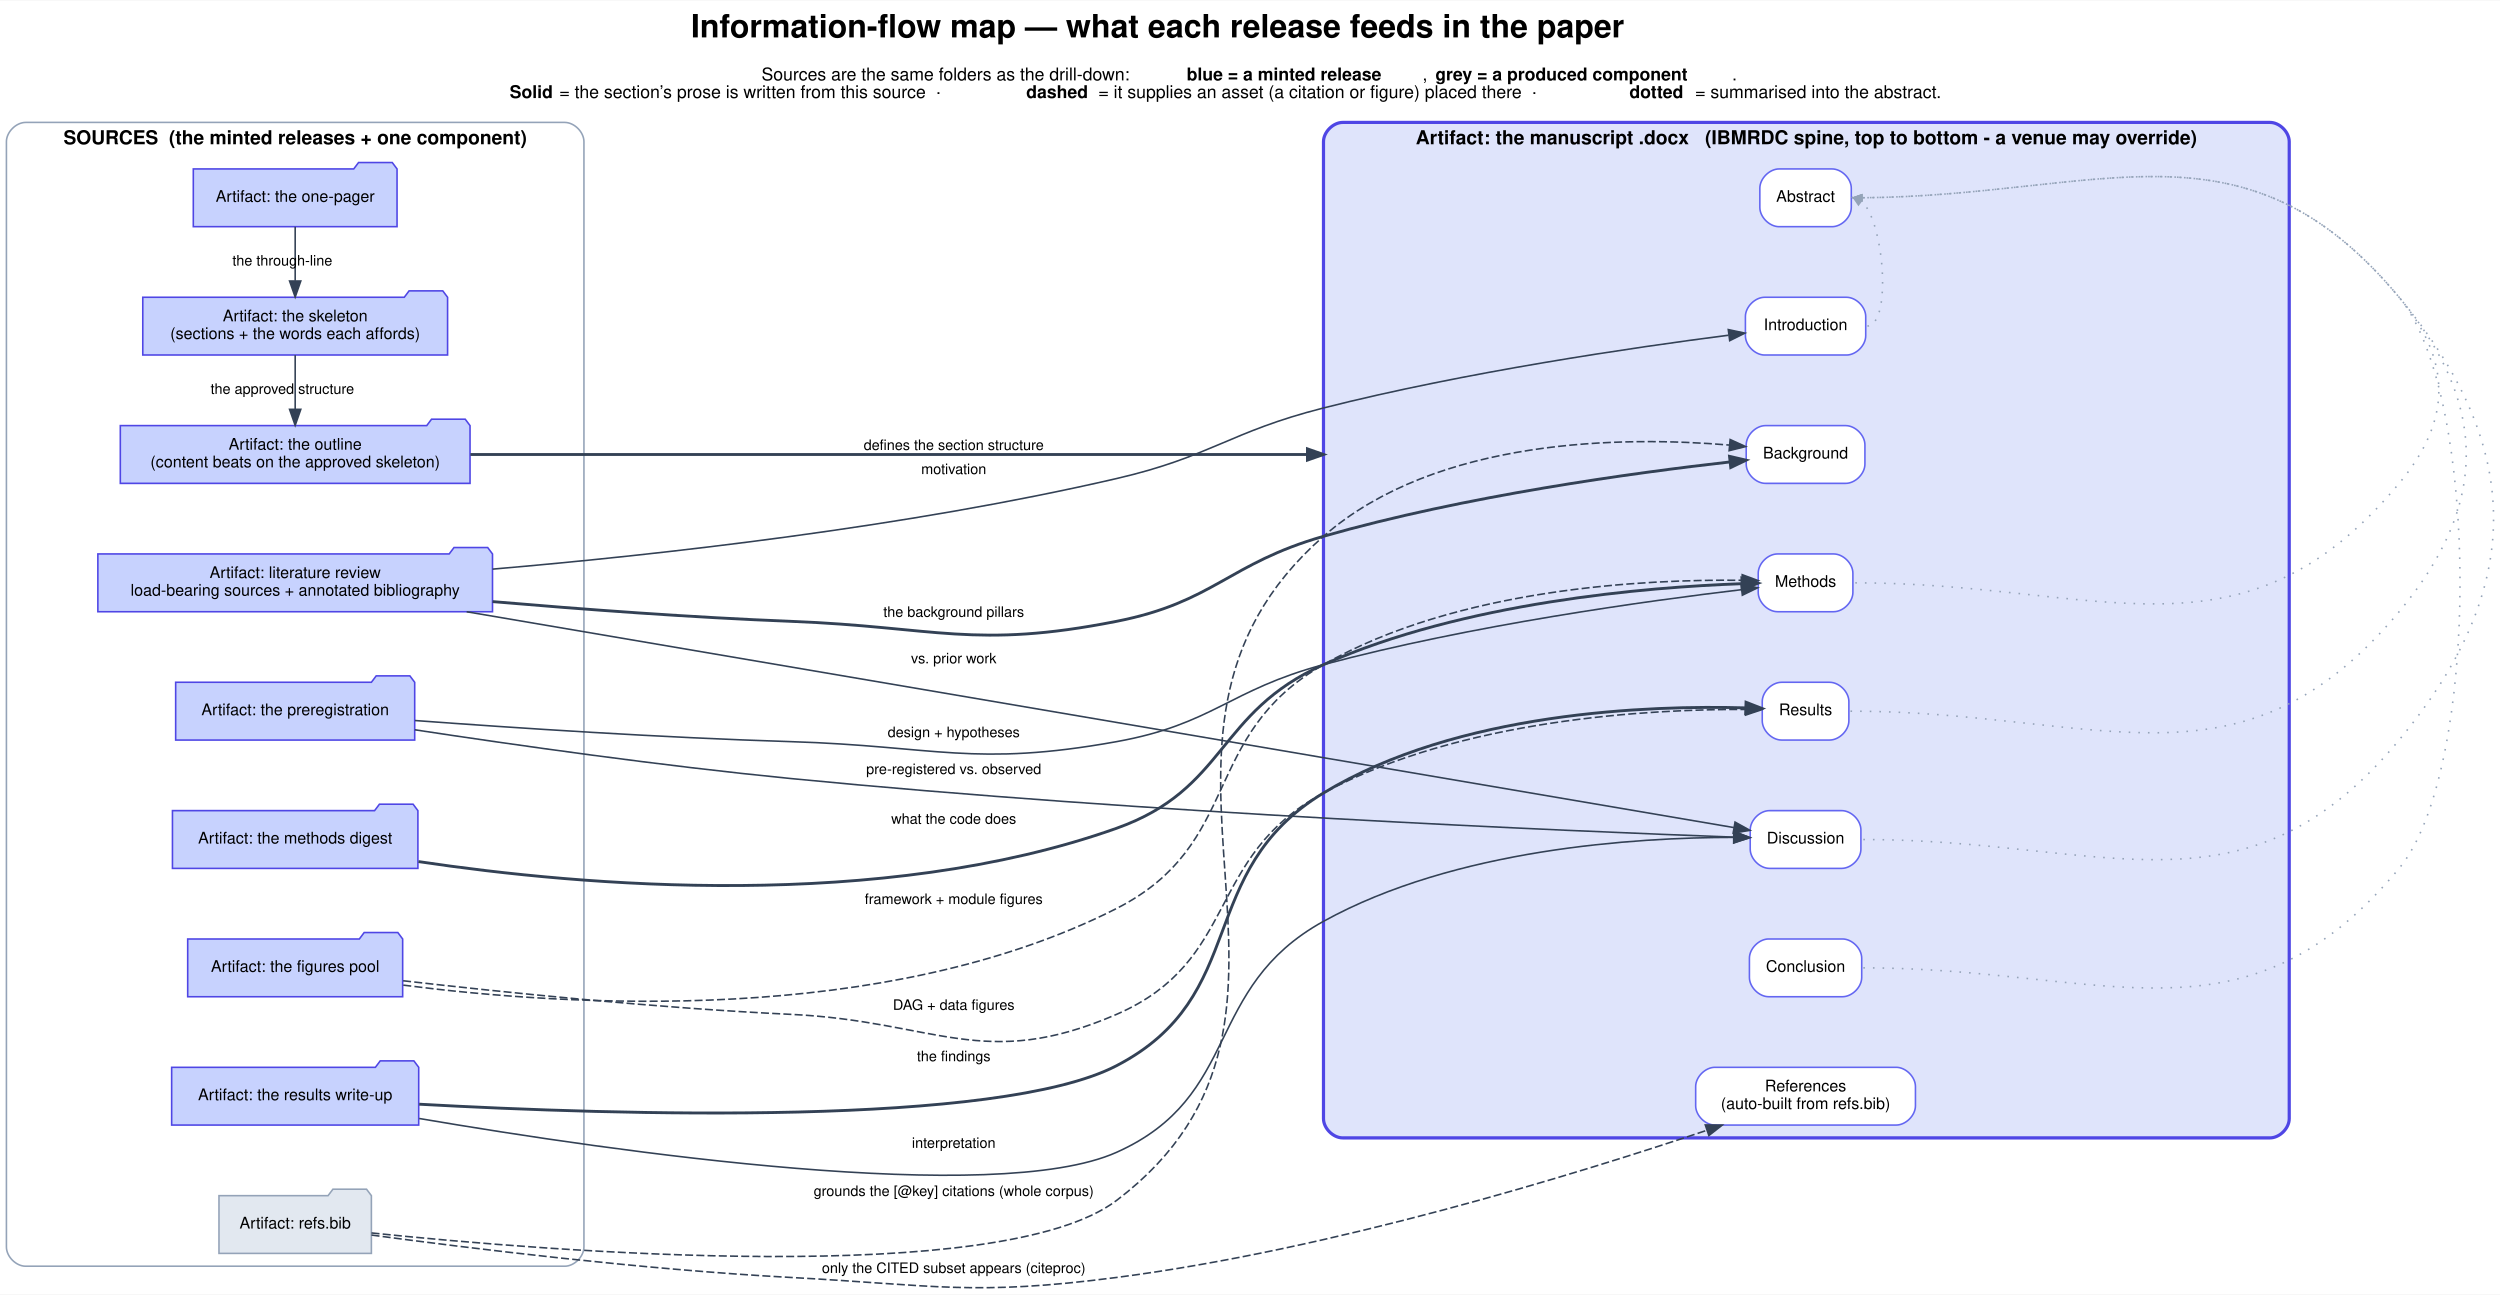
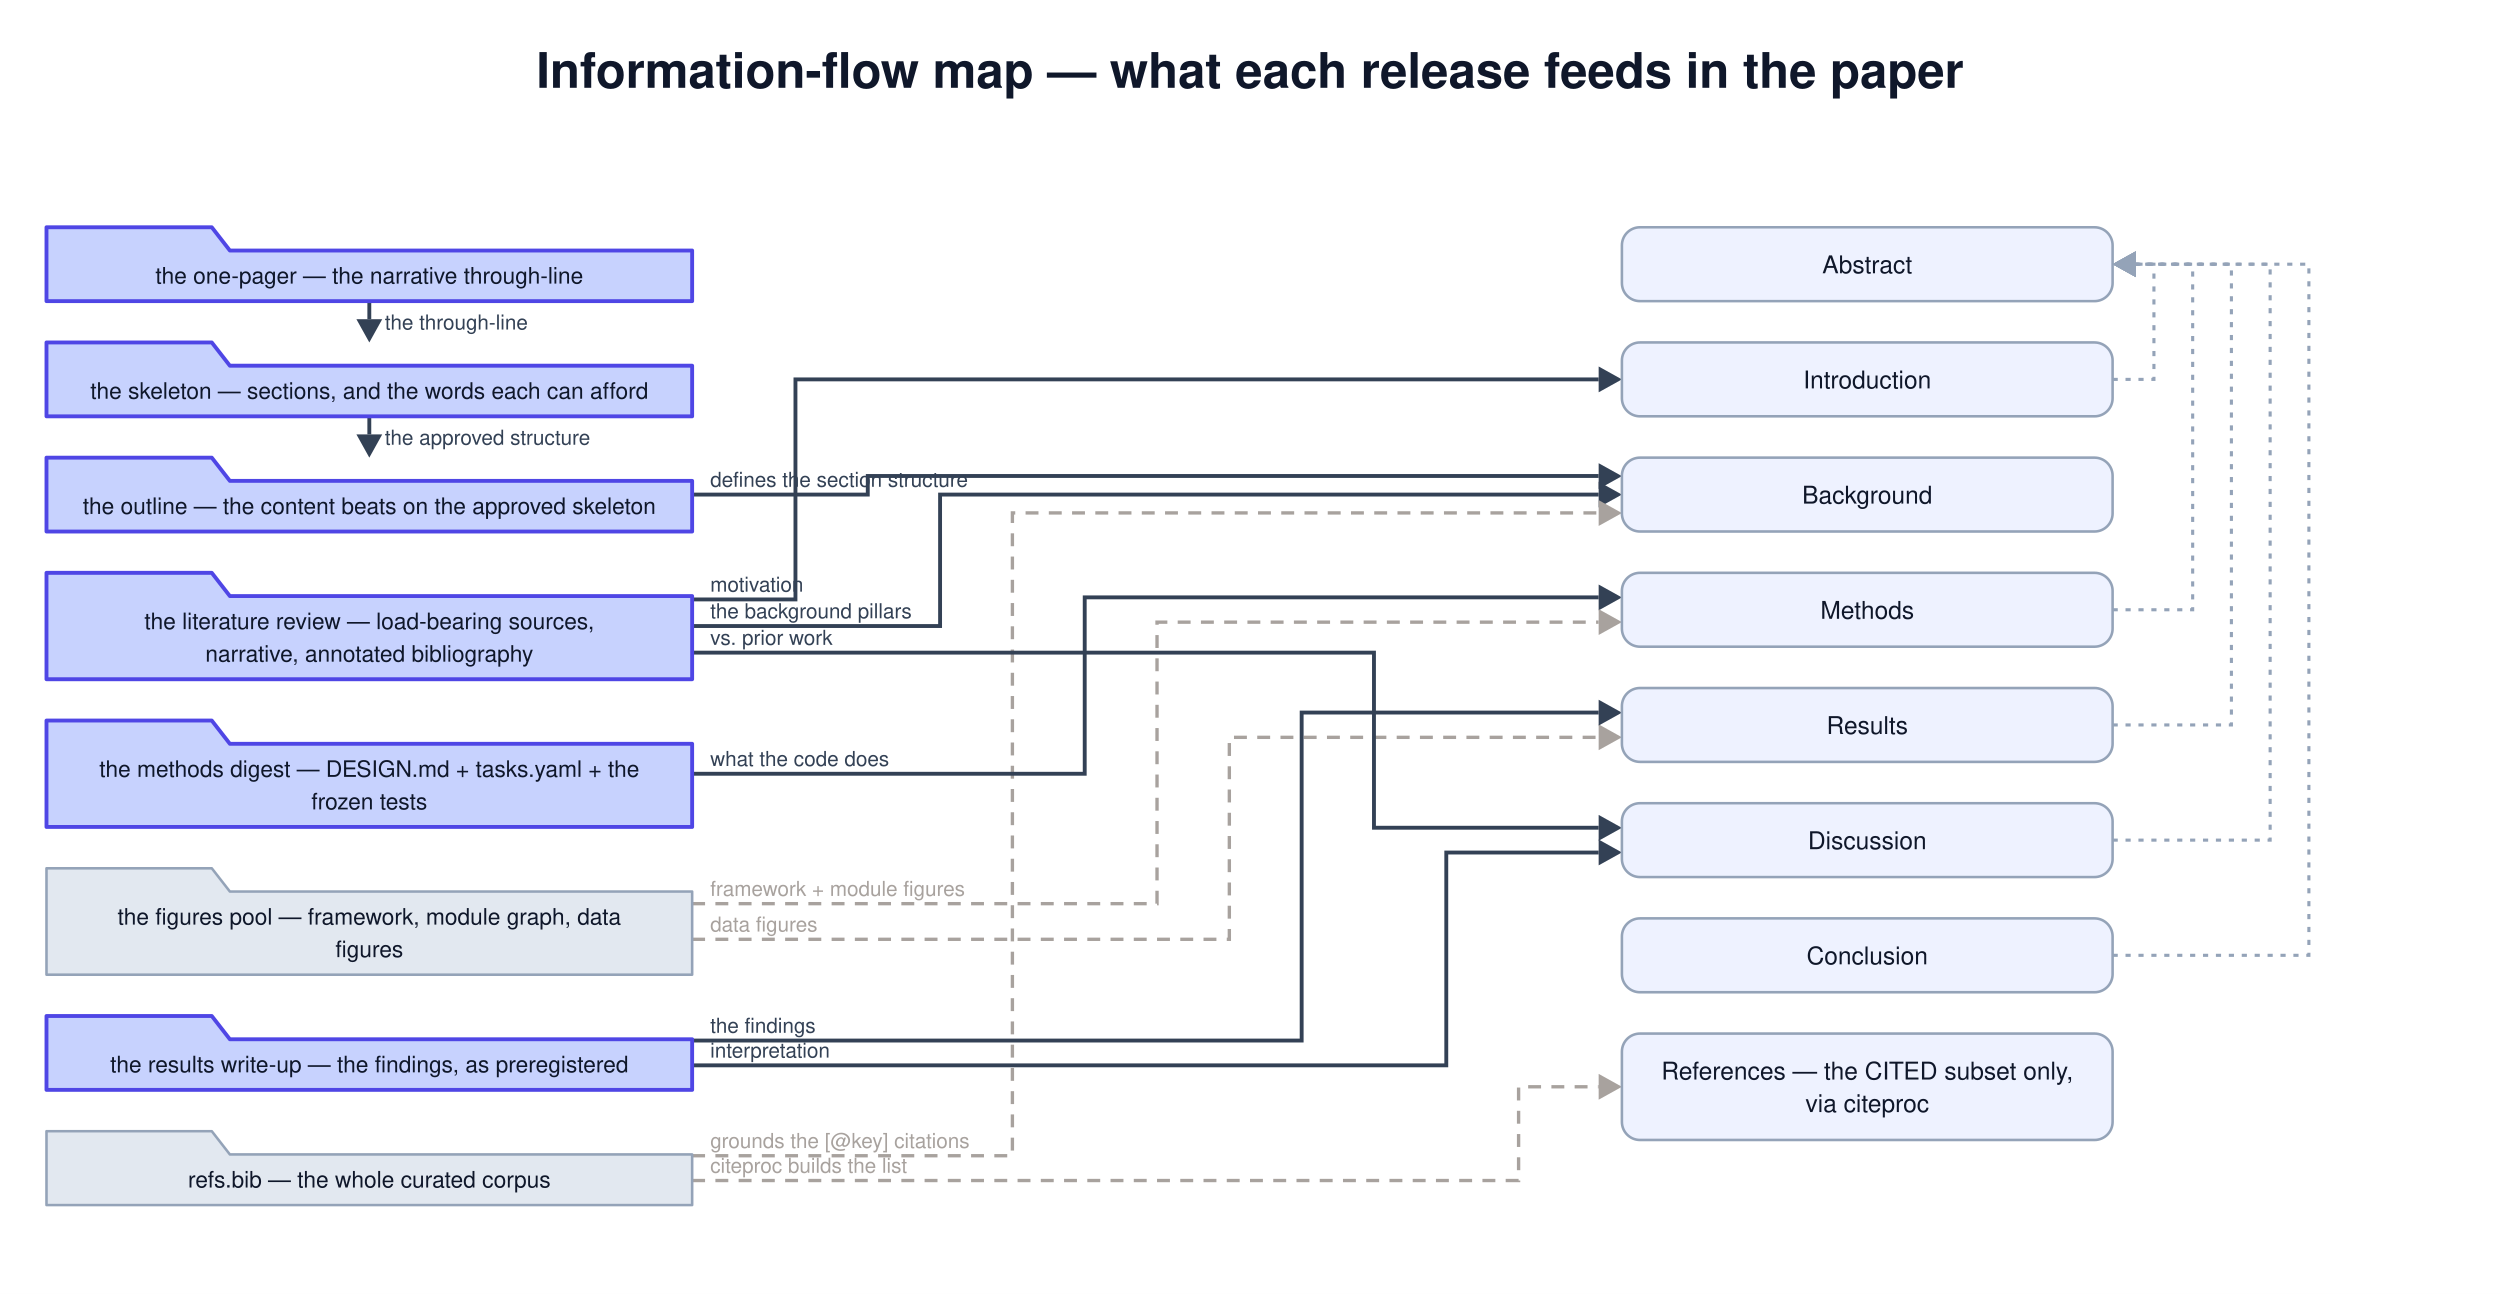
- <svg xmlns="http://www.w3.org/2000/svg" width="1558pt" height="807pt" viewBox="0.00 0.00 1558.38 806.58">
-   <g id="graph0" class="graph" transform="scale(1 1) rotate(0) translate(4 802.58)">
-     <polygon fill="#ffffff" stroke="transparent" points="-4,4 -4,-802.58 1554.38,-802.58 1554.38,4 -4,4" />
-     <text text-anchor="start" x="426.69" y="-779.58" font-family="Helvetica,sans-Serif" font-weight="bold" font-size="20.00">Information-flow map — what each release feeds in the paper</text>
-     <text text-anchor="start" x="470.69" y="-752.78" font-family="Helvetica,sans-Serif" font-size="11.00">Sources are the same folders as the drill-down: </text>
-     <text text-anchor="start" x="735.69" y="-752.78" font-family="Helvetica,sans-Serif" font-weight="bold" font-size="11.00">blue = a minted release</text>
-     <text text-anchor="start" x="882.69" y="-752.78" font-family="Helvetica,sans-Serif" font-size="11.00">, </text>
-     <text text-anchor="start" x="890.69" y="-752.78" font-family="Helvetica,sans-Serif" font-weight="bold" font-size="11.00">grey = a produced component</text>
-     <text text-anchor="start" x="1075.69" y="-752.78" font-family="Helvetica,sans-Serif" font-size="11.00">.</text>
-     <text text-anchor="start" x="313.69" y="-741.78" font-family="Helvetica,sans-Serif" font-weight="bold" font-size="11.00">Solid</text>
-     <text text-anchor="start" x="344.69" y="-741.78" font-family="Helvetica,sans-Serif" font-size="11.00"> = the section’s prose is written from this source  ·  </text>
-     <text text-anchor="start" x="635.69" y="-741.78" font-family="Helvetica,sans-Serif" font-weight="bold" font-size="11.00">dashed</text>
-     <text text-anchor="start" x="680.69" y="-741.78" font-family="Helvetica,sans-Serif" font-size="11.00"> = it supplies an asset (a citation or figure) placed there  ·  </text>
-     <text text-anchor="start" x="1011.69" y="-741.78" font-family="Helvetica,sans-Serif" font-weight="bold" font-size="11.00">dotted</text>
-     <text text-anchor="start" x="1052.69" y="-741.78" font-family="Helvetica,sans-Serif" font-size="11.00"> = summarised into the abstract.</text>
-     <g id="clust1" class="cluster">
-       <path fill="#ffffff" stroke="#94a3b8" d="M12,-13.58C12,-13.58 348,-13.58 348,-13.58 354,-13.58 360,-19.58 360,-25.58 360,-25.58 360,-714.58 360,-714.58 360,-720.58 354,-726.58 348,-726.58 348,-726.58 12,-726.58 12,-726.58 6,-726.58 0,-720.58 0,-714.58 0,-714.58 0,-25.58 0,-25.58 0,-19.58 6,-13.58 12,-13.58" />
-       <text text-anchor="middle" x="180" y="-712.98" font-family="Helvetica,sans-Serif" font-weight="bold" font-size="12.00">SOURCES  (the minted releases + one component)</text>
-     </g>
-     <g id="clust3" class="cluster">
-       <path fill="#dfe4fb" stroke="#4f46e5" stroke-width="2" d="M833,-93.58C833,-93.58 1411,-93.58 1411,-93.58 1417,-93.58 1423,-99.58 1423,-105.58 1423,-105.58 1423,-714.58 1423,-714.58 1423,-720.58 1417,-726.58 1411,-726.58 1411,-726.58 833,-726.58 833,-726.58 827,-726.58 821,-720.58 821,-714.58 821,-714.58 821,-105.58 821,-105.58 821,-99.58 827,-93.58 833,-93.58" />
-       <text text-anchor="middle" x="1122" y="-712.98" font-family="Helvetica,sans-Serif" font-weight="bold" font-size="12.00">Artifact: the manuscript .docx   (IBMRDC spine, top to bottom - a venue may override)</text>
-     </g>
-     <g id="node1" class="node">
-       <polygon fill="#c7d2fe" stroke="#4f46e5" points="243.5,-697.58 240.5,-701.58 219.5,-701.58 216.5,-697.58 116.5,-697.58 116.5,-661.58 243.5,-661.58 243.5,-697.58" />
-       <text text-anchor="middle" x="180" y="-677.08" font-family="Helvetica,sans-Serif" font-size="10.00">Artifact: the one-pager</text>
-     </g>
-     <g id="node2" class="node">
-       <polygon fill="#c7d2fe" stroke="#4f46e5" points="275,-617.58 272,-621.58 251,-621.58 248,-617.58 85,-617.58 85,-581.58 275,-581.58 275,-617.58" />
-       <text text-anchor="middle" x="180" y="-602.58" font-family="Helvetica,sans-Serif" font-size="10.00">Artifact: the skeleton</text>
-       <text text-anchor="middle" x="180" y="-591.58" font-family="Helvetica,sans-Serif" font-size="10.00">(sections + the words each affords)</text>
-     </g>
-     <g id="edge17" class="edge">
-       <path fill="none" stroke="#334155" d="M180,-661.5C180,-651.59 180,-639.08 180,-627.91" />
-       <polygon fill="#334155" stroke="#334155" points="183.5,-627.73 180,-617.73 176.5,-627.73 183.5,-627.73" />
-       <text text-anchor="middle" x="172" y="-637.38" font-family="Helvetica,sans-Serif" font-size="9.00">the through-line</text>
-     </g>
-     <g id="node10" class="node">
-       <path fill="#ffffff" stroke="#6366f1" d="M1138,-697.58C1138,-697.58 1105,-697.58 1105,-697.58 1099,-697.58 1093,-691.58 1093,-685.58 1093,-685.58 1093,-673.58 1093,-673.58 1093,-667.58 1099,-661.58 1105,-661.58 1105,-661.58 1138,-661.58 1138,-661.58 1144,-661.58 1150,-667.58 1150,-673.58 1150,-673.58 1150,-685.58 1150,-685.58 1150,-691.58 1144,-697.58 1138,-697.58" />
-       <text text-anchor="middle" x="1121.5" y="-677.08" font-family="Helvetica,sans-Serif" font-size="10.00">Abstract</text>
-     </g>
-     <g id="node3" class="node">
-       <polygon fill="#c7d2fe" stroke="#4f46e5" points="289,-537.58 286,-541.58 265,-541.58 262,-537.58 71,-537.58 71,-501.58 289,-501.58 289,-537.58" />
-       <text text-anchor="middle" x="180" y="-522.58" font-family="Helvetica,sans-Serif" font-size="10.00">Artifact: the outline</text>
-       <text text-anchor="middle" x="180" y="-511.58" font-family="Helvetica,sans-Serif" font-size="10.00">(content beats on the approved skeleton)</text>
-     </g>
-     <g id="edge18" class="edge">
-       <path fill="none" stroke="#334155" d="M180,-581.5C180,-571.59 180,-559.08 180,-547.91" />
-       <polygon fill="#334155" stroke="#334155" points="183.5,-547.73 180,-537.73 176.5,-547.73 183.5,-547.73" />
-       <text text-anchor="middle" x="172" y="-557.38" font-family="Helvetica,sans-Serif" font-size="9.00">the approved structure</text>
-     </g>
-     <g id="node12" class="node">
-       <path fill="#ffffff" stroke="#6366f1" d="M1146.5,-537.58C1146.5,-537.58 1096.5,-537.58 1096.5,-537.58 1090.5,-537.58 1084.5,-531.58 1084.5,-525.58 1084.5,-525.58 1084.5,-513.58 1084.5,-513.58 1084.5,-507.58 1090.5,-501.58 1096.5,-501.58 1096.5,-501.58 1146.5,-501.58 1146.5,-501.58 1152.5,-501.58 1158.5,-507.58 1158.5,-513.58 1158.5,-513.58 1158.5,-525.58 1158.5,-525.58 1158.5,-531.58 1152.5,-537.58 1146.5,-537.58" />
-       <text text-anchor="middle" x="1121.5" y="-517.08" font-family="Helvetica,sans-Serif" font-size="10.00">Background</text>
-     </g>
-     <g id="edge19" class="edge">
-       <path fill="none" stroke="#334155" stroke-width="1.8" d="M289.23,-519.58C415.87,-519.58 631.12,-519.58 810.85,-519.58" />
-       <polygon fill="#334155" stroke="#334155" stroke-width="1.8" points="811,-523.08 821,-519.58 811,-516.08 811,-523.08" />
-       <text text-anchor="middle" x="590.5" y="-522.38" font-family="Helvetica,sans-Serif" font-size="9.00">defines the section structure</text>
-     </g>
-     <g id="node4" class="node">
-       <polygon fill="#c7d2fe" stroke="#4f46e5" points="303,-457.58 300,-461.58 279,-461.58 276,-457.58 57,-457.58 57,-421.58 303,-421.58 303,-457.58" />
-       <text text-anchor="middle" x="180" y="-442.58" font-family="Helvetica,sans-Serif" font-size="10.00">Artifact: literature review</text>
-       <text text-anchor="middle" x="180" y="-431.58" font-family="Helvetica,sans-Serif" font-size="10.00">load-bearing sources + annotated bibliography</text>
-     </g>
-     <g id="node11" class="node">
-       <path fill="#ffffff" stroke="#6366f1" d="M1147,-617.58C1147,-617.58 1096,-617.58 1096,-617.58 1090,-617.58 1084,-611.58 1084,-605.58 1084,-605.58 1084,-593.58 1084,-593.58 1084,-587.58 1090,-581.58 1096,-581.58 1096,-581.58 1147,-581.58 1147,-581.58 1153,-581.58 1159,-587.58 1159,-593.58 1159,-593.58 1159,-605.58 1159,-605.58 1159,-611.58 1153,-617.58 1147,-617.58" />
-       <text text-anchor="middle" x="1121.5" y="-597.08" font-family="Helvetica,sans-Serif" font-size="10.00">Introduction</text>
-     </g>
-     <g id="edge20" class="edge">
-       <path fill="none" stroke="#334155" d="M303.02,-448.12C407.32,-457.08 560.88,-474.21 692,-504.58 751.01,-518.25 762.29,-533.67 821,-548.58 909.01,-570.93 1014.1,-586.28 1073.49,-593.94" />
-       <polygon fill="#334155" stroke="#334155" points="1073.32,-597.45 1083.68,-595.24 1074.21,-590.51 1073.32,-597.45" />
-       <text text-anchor="middle" x="590.5" y="-507.38" font-family="Helvetica,sans-Serif" font-size="9.00">motivation</text>
-     </g>
-     <g id="edge21" class="edge">
-       <path fill="none" stroke="#334155" stroke-width="1.8" d="M303.03,-427.88C359.55,-423.02 427.64,-417.97 489,-415.58 579.15,-412.07 603.49,-398.1 692,-415.58 752.81,-427.58 761.42,-451.49 821,-468.58 908.77,-493.75 1014.78,-508.2 1074.24,-514.92" />
-       <polygon fill="#334155" stroke="#334155" stroke-width="1.8" points="1074.1,-518.42 1084.43,-516.04 1074.87,-511.46 1074.1,-518.42" />
-       <text text-anchor="middle" x="590.5" y="-418.38" font-family="Helvetica,sans-Serif" font-size="9.00">the background pillars</text>
-     </g>
-     <g id="node15" class="node">
-       <path fill="#ffffff" stroke="#6366f1" d="M1144,-297.58C1144,-297.58 1099,-297.58 1099,-297.58 1093,-297.58 1087,-291.58 1087,-285.58 1087,-285.58 1087,-273.58 1087,-273.58 1087,-267.58 1093,-261.58 1099,-261.58 1099,-261.58 1144,-261.58 1144,-261.58 1150,-261.58 1156,-267.58 1156,-273.58 1156,-273.58 1156,-285.58 1156,-285.58 1156,-291.58 1150,-297.58 1144,-297.58" />
-       <text text-anchor="middle" x="1121.5" y="-277.08" font-family="Helvetica,sans-Serif" font-size="10.00">Discussion</text>
-     </g>
-     <g id="edge22" class="edge">
-       <path fill="none" stroke="#334155" d="M286.88,-421.54C413.81,-399.93 632.94,-362.6 821,-330.58 911.99,-315.08 1018.53,-296.94 1076.84,-287.01" />
-       <polygon fill="#334155" stroke="#334155" points="1077.54,-290.44 1086.81,-285.31 1076.37,-283.54 1077.54,-290.44" />
-       <text text-anchor="middle" x="590.5" y="-389.38" font-family="Helvetica,sans-Serif" font-size="9.00">vs. prior work</text>
-     </g>
-     <g id="node5" class="node">
-       <polygon fill="#c7d2fe" stroke="#4f46e5" points="254.5,-377.58 251.5,-381.58 230.5,-381.58 227.5,-377.58 105.5,-377.58 105.5,-341.58 254.5,-341.58 254.5,-377.58" />
-       <text text-anchor="middle" x="180" y="-357.08" font-family="Helvetica,sans-Serif" font-size="10.00">Artifact: the preregistration</text>
-     </g>
-     <g id="node13" class="node">
-       <path fill="#ffffff" stroke="#6366f1" d="M1139,-457.58C1139,-457.58 1104,-457.58 1104,-457.58 1098,-457.58 1092,-451.58 1092,-445.58 1092,-445.58 1092,-433.58 1092,-433.58 1092,-427.58 1098,-421.58 1104,-421.58 1104,-421.58 1139,-421.58 1139,-421.58 1145,-421.58 1151,-427.58 1151,-433.58 1151,-433.58 1151,-445.58 1151,-445.58 1151,-451.58 1145,-457.58 1139,-457.58" />
-       <text text-anchor="middle" x="1121.5" y="-437.08" font-family="Helvetica,sans-Serif" font-size="10.00">Methods</text>
-     </g>
-     <g id="edge23" class="edge">
-       <path fill="none" stroke="#334155" d="M254.69,-353.75C317.05,-349.13 408.81,-343.05 489,-340.58 579.18,-337.8 603.21,-324.59 692,-340.58 752.21,-351.42 761.92,-372.71 821,-388.58 912.83,-413.25 1023.85,-428.46 1081.5,-435.31" />
-       <polygon fill="#334155" stroke="#334155" points="1081.28,-438.81 1091.62,-436.49 1082.09,-431.85 1081.28,-438.81" />
-       <text text-anchor="middle" x="590.5" y="-343.38" font-family="Helvetica,sans-Serif" font-size="9.00">design + hypotheses</text>
-     </g>
-     <g id="edge24" class="edge">
-       <path fill="none" stroke="#334155" d="M254.56,-347.96C316.85,-338.5 408.57,-325.47 489,-317.58 709.34,-295.96 974.22,-284.82 1076.89,-281.07" />
-       <polygon fill="#334155" stroke="#334155" points="1077.02,-284.57 1086.88,-280.71 1076.76,-277.57 1077.02,-284.57" />
-       <text text-anchor="middle" x="590.5" y="-320.38" font-family="Helvetica,sans-Serif" font-size="9.00">pre-registered vs. observed</text>
-     </g>
-     <g id="node6" class="node">
-       <polygon fill="#c7d2fe" stroke="#4f46e5" points="256.5,-297.58 253.5,-301.58 232.5,-301.58 229.5,-297.58 103.5,-297.58 103.5,-261.58 256.5,-261.58 256.5,-297.58" />
-       <text text-anchor="middle" x="180" y="-277.08" font-family="Helvetica,sans-Serif" font-size="10.00">Artifact: the methods digest</text>
-     </g>
-     <g id="edge25" class="edge">
-       <path fill="none" stroke="#334155" stroke-width="1.8" d="M256.85,-265.82C359.04,-250.55 545.07,-234.38 692,-286.58 760.87,-311.05 754.23,-358.85 821,-388.58 908.55,-427.56 1022.69,-436.9 1081.58,-439.03" />
-       <polygon fill="#334155" stroke="#334155" stroke-width="1.8" points="1081.8,-442.54 1091.91,-439.36 1082.02,-435.55 1081.8,-442.54" />
-       <text text-anchor="middle" x="590.5" y="-289.38" font-family="Helvetica,sans-Serif" font-size="9.00">what the code does</text>
-     </g>
-     <g id="node7" class="node">
-       <polygon fill="#c7d2fe" stroke="#4f46e5" points="247,-217.58 244,-221.58 223,-221.58 220,-217.58 113,-217.58 113,-181.58 247,-181.58 247,-217.58" />
-       <text text-anchor="middle" x="180" y="-197.08" font-family="Helvetica,sans-Serif" font-size="10.00">Artifact: the figures pool</text>
-     </g>
-     <g id="edge28" class="edge">
-       <path fill="none" stroke="#334155" stroke-dasharray="5,2" d="M247.38,-188.81C349.18,-175.59 547.25,-163.11 692,-236.58 771.01,-276.68 744.01,-344.72 821,-388.58 904.87,-436.36 1021.89,-441.89 1081.8,-441.16" />
-       <polygon fill="#334155" stroke="#334155" points="1082.02,-444.66 1091.95,-440.97 1081.89,-437.66 1082.02,-444.66" />
-       <text text-anchor="middle" x="590.5" y="-239.38" font-family="Helvetica,sans-Serif" font-size="9.00">framework + module figures</text>
-     </g>
-     <g id="node14" class="node">
-       <path fill="#ffffff" stroke="#6366f1" d="M1136.5,-377.58C1136.5,-377.58 1106.5,-377.58 1106.5,-377.58 1100.5,-377.58 1094.5,-371.58 1094.5,-365.58 1094.5,-365.58 1094.5,-353.58 1094.5,-353.58 1094.5,-347.58 1100.5,-341.58 1106.5,-341.58 1106.5,-341.58 1136.5,-341.58 1136.5,-341.58 1142.5,-341.58 1148.5,-347.58 1148.5,-353.58 1148.5,-353.58 1148.5,-365.58 1148.5,-365.58 1148.5,-371.58 1142.5,-377.58 1136.5,-377.58" />
-       <text text-anchor="middle" x="1121.5" y="-357.08" font-family="Helvetica,sans-Serif" font-size="10.00">Results</text>
-     </g>
-     <g id="edge29" class="edge">
-       <path fill="none" stroke="#334155" stroke-dasharray="5,2" d="M247.26,-191.53C309.55,-184.39 405.44,-174.5 489,-170.58 579.12,-166.35 609.24,-134.65 692,-170.58 769.01,-204.01 747.08,-268.78 821,-308.58 906.91,-354.83 1025.05,-360.87 1083.98,-360.66" />
-       <polygon fill="#334155" stroke="#334155" points="1084.31,-364.16 1094.27,-360.56 1084.24,-357.16 1084.31,-364.16" />
-       <text text-anchor="middle" x="590.5" y="-173.38" font-family="Helvetica,sans-Serif" font-size="9.00">DAG + data figures</text>
-     </g>
-     <g id="node8" class="node">
-       <polygon fill="#c7d2fe" stroke="#4f46e5" points="257,-137.58 254,-141.58 233,-141.58 230,-137.58 103,-137.58 103,-101.58 257,-101.58 257,-137.58" />
-       <text text-anchor="middle" x="180" y="-117.08" font-family="Helvetica,sans-Serif" font-size="10.00">Artifact: the results write-up</text>
-     </g>
-     <g id="edge26" class="edge">
-       <path fill="none" stroke="#334155" stroke-width="1.8" d="M257.3,-114.58C380.91,-107.76 618.55,-100.39 692,-138.58 776.15,-182.33 739.9,-259.4 821,-308.58 904.81,-359.41 1024.77,-363.32 1084.23,-361.64" />
-       <polygon fill="#334155" stroke="#334155" stroke-width="1.8" points="1084.39,-365.14 1094.27,-361.29 1084.15,-358.14 1084.39,-365.14" />
-       <text text-anchor="middle" x="590.5" y="-141.38" font-family="Helvetica,sans-Serif" font-size="9.00">the findings</text>
-     </g>
-     <g id="edge27" class="edge">
-       <path fill="none" stroke="#334155" d="M257.29,-105.68C380.32,-84.7 616.39,-50.8 692,-84.58 770.45,-119.63 745.78,-187.05 821,-228.58 903.06,-273.89 1015.52,-280.87 1076.63,-280.9" />
-       <polygon fill="#334155" stroke="#334155" points="1076.73,-284.4 1086.71,-280.84 1076.69,-277.4 1076.73,-284.4" />
-       <text text-anchor="middle" x="590.5" y="-87.38" font-family="Helvetica,sans-Serif" font-size="9.00">interpretation</text>
-     </g>
-     <g id="node9" class="node">
-       <polygon fill="#e2e8f0" stroke="#94a3b8" points="227.5,-57.58 224.5,-61.58 203.5,-61.58 200.5,-57.58 132.5,-57.58 132.5,-21.58 227.5,-21.58 227.5,-57.58" />
-       <text text-anchor="middle" x="180" y="-37.08" font-family="Helvetica,sans-Serif" font-size="10.00">Artifact: refs.bib</text>
-     </g>
-     <g id="edge30" class="edge">
-       <path fill="none" stroke="#334155" stroke-dasharray="5,2" d="M227.58,-34.33C339.59,-22.71 620.06,0 692,-54.58 845.54,-171.07 675.94,-341.69 821,-468.58 891.7,-530.42 1008.97,-530.9 1073.81,-525.47" />
-       <polygon fill="#334155" stroke="#334155" points="1074.49,-528.92 1084.13,-524.51 1073.85,-521.95 1074.49,-528.92" />
-       <text text-anchor="middle" x="590.5" y="-57.38" font-family="Helvetica,sans-Serif" font-size="9.00">grounds the [@key] citations (whole corpus)</text>
-     </g>
-     <g id="node17" class="node">
-       <path fill="#ffffff" stroke="#6366f1" d="M1178,-137.58C1178,-137.58 1065,-137.58 1065,-137.58 1059,-137.58 1053,-131.58 1053,-125.58 1053,-125.58 1053,-113.58 1053,-113.58 1053,-107.58 1059,-101.58 1065,-101.58 1065,-101.58 1178,-101.58 1178,-101.58 1184,-101.58 1190,-107.58 1190,-113.58 1190,-113.58 1190,-125.58 1190,-125.58 1190,-131.58 1184,-137.58 1178,-137.58" />
-       <text text-anchor="middle" x="1121.5" y="-122.58" font-family="Helvetica,sans-Serif" font-size="10.00">References</text>
-       <text text-anchor="middle" x="1121.5" y="-111.58" font-family="Helvetica,sans-Serif" font-size="10.00">(auto-built from refs.bib)</text>
-     </g>
-     <g id="edge31" class="edge">
-       <path fill="none" stroke="#334155" stroke-dasharray="5,2" d="M227.58,-33.02C287.79,-24.91 395.96,-11.55 489,-6.58 579.09,-1.77 602.53,5.02 692,-6.58 825.99,-23.95 977.79,-70.66 1059.91,-98.29" />
-       <polygon fill="#334155" stroke="#334155" points="1058.98,-101.67 1069.58,-101.56 1061.23,-95.04 1058.98,-101.67" />
-       <text text-anchor="middle" x="590.5" y="-9.38" font-family="Helvetica,sans-Serif" font-size="9.00">only the CITED subset appears (citeproc)</text>
-     </g>
-     <g id="edge32" class="edge">
-       <path fill="none" stroke="#94a3b8" stroke-dasharray="1,5" d="M1159.59,-673.57C1171.32,-654.96 1174.37,-599.58 1159.5,-599.58" />
-       <polygon fill="#94a3b8" stroke="#94a3b8" points="1154.47,-675.19 1151.5,-679.58 1156.56,-678 1154.47,-675.19" />
-     </g>
-     <g id="edge33" class="edge">
-       <path fill="none" stroke="#94a3b8" stroke-dasharray="1,5" d="M1152.5,-439.58C1305.67,-439.58 1393.42,-383.93 1491.5,-501.58 1524.51,-541.18 1524.52,-577.99 1491.5,-617.58 1394.26,-734.15 1307.17,-680.87 1156.87,-679.6" />
-       <polygon fill="#94a3b8" stroke="#94a3b8" points="1156.51,-677.85 1151.5,-679.58 1156.49,-681.35 1156.51,-677.85" />
-     </g>
-     <g id="edge34" class="edge">
-       <path fill="none" stroke="#94a3b8" stroke-dasharray="1,5" d="M1149.5,-359.58C1303.98,-359.58 1392.49,-303 1491.5,-421.58 1547.33,-488.44 1547.3,-550.68 1491.5,-617.58 1394.26,-734.15 1307.17,-680.87 1156.87,-679.6" />
-       <polygon fill="#94a3b8" stroke="#94a3b8" points="1156.51,-677.85 1151.5,-679.58 1156.49,-681.35 1156.51,-677.85" />
-     </g>
-     <g id="edge35" class="edge">
-       <path fill="none" stroke="#94a3b8" stroke-dasharray="1,5" d="M1157.5,-279.58C1308.48,-279.58 1394.97,-225.49 1491.5,-341.58 1569.92,-435.9 1570.07,-523.38 1491.5,-617.58 1394.26,-734.15 1307.17,-680.87 1156.87,-679.6" />
-       <polygon fill="#94a3b8" stroke="#94a3b8" points="1156.51,-677.85 1151.5,-679.58 1156.49,-681.35 1156.51,-677.85" />
-     </g>
-     <g id="node16" class="node">
-       <path fill="#ffffff" stroke="#6366f1" d="M1144.5,-217.58C1144.5,-217.58 1098.5,-217.58 1098.5,-217.58 1092.5,-217.58 1086.5,-211.58 1086.5,-205.58 1086.5,-205.58 1086.5,-193.58 1086.5,-193.58 1086.5,-187.58 1092.5,-181.58 1098.5,-181.58 1098.5,-181.58 1144.5,-181.58 1144.5,-181.58 1150.5,-181.58 1156.5,-187.58 1156.5,-193.58 1156.5,-193.58 1156.5,-205.58 1156.5,-205.58 1156.5,-211.58 1150.5,-217.58 1144.5,-217.58" />
-       <text text-anchor="middle" x="1121.5" y="-197.08" font-family="Helvetica,sans-Serif" font-size="10.00">Conclusion</text>
-     </g>
-     <g id="edge36" class="edge">
-       <path fill="none" stroke="#94a3b8" stroke-dasharray="1,5" d="M1157.5,-199.58C1308.48,-199.58 1394.97,-145.49 1491.5,-261.58 1542.08,-322.41 1542.17,-556.83 1491.5,-617.58 1394.26,-734.15 1307.17,-680.87 1156.87,-679.6" />
-       <polygon fill="#94a3b8" stroke="#94a3b8" points="1156.51,-677.85 1151.5,-679.58 1156.49,-681.35 1156.51,-677.85" />
-     </g>
+ <svg xmlns="http://www.w3.org/2000/svg" width="968pt" height="501pt" viewBox="0 0 968 501">
+   <rect width="100%" height="100%" fill="#ffffff" />
+   <text x="484" y="34" text-anchor="middle" font-family="Helvetica,Arial,sans-serif" font-size="19" font-weight="bold" fill="#0f172a">Information-flow map — what each release feeds in the paper</text>
+   <g color="#334155">
+     <path d="M268.0,232.1 H308.0 V146.9 H619.0" fill="none" stroke="#334155" stroke-width="1.5" />
+     <polygon points="628,146.9 619.0,141.9 619.0,151.9" fill="currentColor" />
  </g>
+   <text x="275.0" y="229.1" font-family="Helvetica,Arial,sans-serif" font-size="8" fill="#334155">motivation</text>
+   <g color="#334155">
+     <path d="M268.0,191.5 H336.0 V184.3 H619.0" fill="none" stroke="#334155" stroke-width="1.5" />
+     <polygon points="628,184.35 619.0,179.35 619.0,189.35" fill="currentColor" />
+   </g>
+   <text x="275.0" y="188.5" font-family="Helvetica,Arial,sans-serif" font-size="8" fill="#334155">defines the section structure</text>
+   <g color="#334155">
+     <path d="M268.0,242.4 H364.0 V191.5 H619.0" fill="none" stroke="#334155" stroke-width="1.5" />
+     <polygon points="628,191.5 619.0,186.5 619.0,196.5" fill="currentColor" />
+   </g>
+   <text x="275.0" y="239.4" font-family="Helvetica,Arial,sans-serif" font-size="8" fill="#334155">the background pillars</text>
+   <g color="#a8a29e">
+     <path d="M268.0,447.5 H392.0 V198.6 H619.0" fill="none" stroke="#a8a29e" stroke-width="1.3" stroke-dasharray="5,4" />
+     <polygon points="628,198.65 619.0,193.65 619.0,203.65" fill="currentColor" />
+   </g>
+   <text x="275.0" y="444.5" font-family="Helvetica,Arial,sans-serif" font-size="8" fill="#a8a29e">grounds the [@key] citations</text>
+   <g color="#334155">
+     <path d="M268.0,299.6 H420.0 V231.3 H619.0" fill="none" stroke="#334155" stroke-width="1.5" />
+     <polygon points="628,231.333 619.0,226.333 619.0,236.333" fill="currentColor" />
+   </g>
+   <text x="275.0" y="296.6" font-family="Helvetica,Arial,sans-serif" font-size="8" fill="#334155">what the code does</text>
+   <g color="#a8a29e">
+     <path d="M268.0,349.9 H448.0 V240.9 H619.0" fill="none" stroke="#a8a29e" stroke-width="1.3" stroke-dasharray="5,4" />
+     <polygon points="628,240.867 619.0,235.867 619.0,245.867" fill="currentColor" />
+   </g>
+   <text x="275.0" y="346.9" font-family="Helvetica,Arial,sans-serif" font-size="8" fill="#a8a29e">framework + module figures</text>
+   <g color="#a8a29e">
+     <path d="M268.0,363.7 H476.0 V285.5 H619.0" fill="none" stroke="#a8a29e" stroke-width="1.3" stroke-dasharray="5,4" />
+     <polygon points="628,285.467 619.0,280.467 619.0,290.467" fill="currentColor" />
+   </g>
+   <text x="275.0" y="360.7" font-family="Helvetica,Arial,sans-serif" font-size="8" fill="#a8a29e">data figures</text>
+   <g color="#334155">
+     <path d="M268.0,402.9 H504.0 V275.9 H619.0" fill="none" stroke="#334155" stroke-width="1.5" />
+     <polygon points="628,275.933 619.0,270.933 619.0,280.933" fill="currentColor" />
+   </g>
+   <text x="275.0" y="399.9" font-family="Helvetica,Arial,sans-serif" font-size="8" fill="#334155">the findings</text>
+   <g color="#334155">
+     <path d="M268.0,252.7 H532.0 V320.5 H619.0" fill="none" stroke="#334155" stroke-width="1.5" />
+     <polygon points="628,320.533 619.0,315.533 619.0,325.533" fill="currentColor" />
+   </g>
+   <text x="275.0" y="249.7" font-family="Helvetica,Arial,sans-serif" font-size="8" fill="#334155">vs. prior work</text>
+   <g color="#334155">
+     <path d="M268.0,412.5 H560.0 V330.1 H619.0" fill="none" stroke="#334155" stroke-width="1.5" />
+     <polygon points="628,330.067 619.0,325.067 619.0,335.067" fill="currentColor" />
+   </g>
+   <text x="275.0" y="409.5" font-family="Helvetica,Arial,sans-serif" font-size="8" fill="#334155">interpretation</text>
+   <g color="#a8a29e">
+     <path d="M268.0,457.1 H588.0 V420.8 H619.0" fill="none" stroke="#a8a29e" stroke-width="1.3" stroke-dasharray="5,4" />
+     <polygon points="628,420.8 619.0,415.8 619.0,425.8" fill="currentColor" />
+   </g>
+   <text x="275.0" y="454.1" font-family="Helvetica,Arial,sans-serif" font-size="8" fill="#a8a29e">citeproc builds the list</text>
+   <g color="#94a3b8">
+     <path d="M818.0,146.9 H834.0 V102.3 H827.0" fill="none" stroke="#94a3b8" stroke-width="1.2" stroke-dasharray="2,3" />
+     <polygon points="818,102.3 827.0,97.3 827.0,107.3" fill="currentColor" />
+   </g>
+   <g color="#94a3b8">
+     <path d="M818.0,236.1 H849.0 V102.3 H827.0" fill="none" stroke="#94a3b8" stroke-width="1.2" stroke-dasharray="2,3" />
+     <polygon points="818,102.3 827.0,97.3 827.0,107.3" fill="currentColor" />
+   </g>
+   <g color="#94a3b8">
+     <path d="M818.0,280.7 H864.0 V102.3 H827.0" fill="none" stroke="#94a3b8" stroke-width="1.2" stroke-dasharray="2,3" />
+     <polygon points="818,102.3 827.0,97.3 827.0,107.3" fill="currentColor" />
+   </g>
+   <g color="#94a3b8">
+     <path d="M818.0,325.3 H879.0 V102.3 H827.0" fill="none" stroke="#94a3b8" stroke-width="1.2" stroke-dasharray="2,3" />
+     <polygon points="818,102.3 827.0,97.3 827.0,107.3" fill="currentColor" />
+   </g>
+   <g color="#94a3b8">
+     <path d="M818.0,369.9 H894.0 V102.3 H827.0" fill="none" stroke="#94a3b8" stroke-width="1.2" stroke-dasharray="2,3" />
+     <polygon points="818,102.3 827.0,97.3 827.0,107.3" fill="currentColor" />
+   </g>
+   <g color="#334155">
+     <path d="M143.0,116.6 V123.6" fill="none" stroke="#334155" stroke-width="1.5" />
+     <polygon points="143.0,132.6 138.0,123.6 148.0,123.6" fill="currentColor" />
+   </g>
+   <text x="149.0" y="127.6" font-family="Helvetica,Arial,sans-serif" font-size="8" fill="#334155">the through-line</text>
+   <g color="#334155">
+     <path d="M143.0,161.2 V168.2" fill="none" stroke="#334155" stroke-width="1.5" />
+     <polygon points="143.0,177.2 138.0,168.2 148.0,168.2" fill="currentColor" />
+   </g>
+   <text x="149.0" y="172.2" font-family="Helvetica,Arial,sans-serif" font-size="8" fill="#334155">the approved structure</text>
+   <path d="M18.0,116.6 L18.0,88.0 L82.0,88.0 L89.0,97.0 L268.0,97.0 L268.0,116.6 Z" fill="#c7d2fe" stroke="#4f46e5" stroke-width="1.5" stroke-linejoin="round" />
+   <text x="143.0" y="109.8" text-anchor="middle" font-family="Helvetica,Arial,sans-serif" font-size="8.8" fill="#0f172a">the one-pager — the narrative through-line</text>
+   <path d="M18.0,161.2 L18.0,132.6 L82.0,132.6 L89.0,141.6 L268.0,141.6 L268.0,161.2 Z" fill="#c7d2fe" stroke="#4f46e5" stroke-width="1.5" stroke-linejoin="round" />
+   <text x="143.0" y="154.4" text-anchor="middle" font-family="Helvetica,Arial,sans-serif" font-size="8.8" fill="#0f172a">the skeleton — sections, and the words each can afford</text>
+   <path d="M18.0,205.8 L18.0,177.2 L82.0,177.2 L89.0,186.2 L268.0,186.2 L268.0,205.8 Z" fill="#c7d2fe" stroke="#4f46e5" stroke-width="1.5" stroke-linejoin="round" />
+   <text x="143.0" y="199.0" text-anchor="middle" font-family="Helvetica,Arial,sans-serif" font-size="8.8" fill="#0f172a">the outline — the content beats on the approved skeleton</text>
+   <path d="M18.0,263.0 L18.0,221.8 L82.0,221.8 L89.0,230.8 L268.0,230.8 L268.0,263.0 Z" fill="#c7d2fe" stroke="#4f46e5" stroke-width="1.5" stroke-linejoin="round" />
+   <text x="143.0" y="243.6" text-anchor="middle" font-family="Helvetica,Arial,sans-serif" font-size="8.8" fill="#0f172a">the literature review — load-bearing sources,</text>
+   <text x="143.0" y="256.2" text-anchor="middle" font-family="Helvetica,Arial,sans-serif" font-size="8.8" fill="#0f172a">narrative, annotated bibliography</text>
+   <path d="M18.0,320.2 L18.0,279.0 L82.0,279.0 L89.0,288.0 L268.0,288.0 L268.0,320.2 Z" fill="#c7d2fe" stroke="#4f46e5" stroke-width="1.5" stroke-linejoin="round" />
+   <text x="143.0" y="300.8" text-anchor="middle" font-family="Helvetica,Arial,sans-serif" font-size="8.8" fill="#0f172a">the methods digest — DESIGN.md + tasks.yaml + the</text>
+   <text x="143.0" y="313.4" text-anchor="middle" font-family="Helvetica,Arial,sans-serif" font-size="8.8" fill="#0f172a">frozen tests</text>
+   <path d="M18.0,377.4 L18.0,336.2 L82.0,336.2 L89.0,345.2 L268.0,345.2 L268.0,377.4 Z" fill="#e2e8f0" stroke="#94a3b8" stroke-width="1" stroke-linejoin="round" />
+   <text x="143.0" y="358.0" text-anchor="middle" font-family="Helvetica,Arial,sans-serif" font-size="8.8" fill="#0f172a">the figures pool — framework, module graph, data</text>
+   <text x="143.0" y="370.6" text-anchor="middle" font-family="Helvetica,Arial,sans-serif" font-size="8.8" fill="#0f172a">figures</text>
+   <path d="M18.0,422.0 L18.0,393.4 L82.0,393.4 L89.0,402.4 L268.0,402.4 L268.0,422.0 Z" fill="#c7d2fe" stroke="#4f46e5" stroke-width="1.5" stroke-linejoin="round" />
+   <text x="143.0" y="415.2" text-anchor="middle" font-family="Helvetica,Arial,sans-serif" font-size="8.8" fill="#0f172a">the results write-up — the findings, as preregistered</text>
+   <path d="M18.0,466.6 L18.0,438.0 L82.0,438.0 L89.0,447.0 L268.0,447.0 L268.0,466.6 Z" fill="#e2e8f0" stroke="#94a3b8" stroke-width="1" stroke-linejoin="round" />
+   <text x="143.0" y="459.8" text-anchor="middle" font-family="Helvetica,Arial,sans-serif" font-size="8.8" fill="#0f172a">refs.bib — the whole curated corpus</text>
+   <rect x="628.0" y="88.0" width="190.0" height="28.6" rx="7" fill="#eef2ff" stroke="#94a3b8" stroke-width="1" />
+   <text x="723.0" y="105.8" text-anchor="middle" font-family="Helvetica,Arial,sans-serif" font-size="9.5" fill="#0f172a">Abstract</text>
+   <rect x="628.0" y="132.6" width="190.0" height="28.6" rx="7" fill="#eef2ff" stroke="#94a3b8" stroke-width="1" />
+   <text x="723.0" y="150.4" text-anchor="middle" font-family="Helvetica,Arial,sans-serif" font-size="9.5" fill="#0f172a">Introduction</text>
+   <rect x="628.0" y="177.2" width="190.0" height="28.6" rx="7" fill="#eef2ff" stroke="#94a3b8" stroke-width="1" />
+   <text x="723.0" y="195.0" text-anchor="middle" font-family="Helvetica,Arial,sans-serif" font-size="9.5" fill="#0f172a">Background</text>
+   <rect x="628.0" y="221.8" width="190.0" height="28.6" rx="7" fill="#eef2ff" stroke="#94a3b8" stroke-width="1" />
+   <text x="723.0" y="239.6" text-anchor="middle" font-family="Helvetica,Arial,sans-serif" font-size="9.5" fill="#0f172a">Methods</text>
+   <rect x="628.0" y="266.4" width="190.0" height="28.6" rx="7" fill="#eef2ff" stroke="#94a3b8" stroke-width="1" />
+   <text x="723.0" y="284.2" text-anchor="middle" font-family="Helvetica,Arial,sans-serif" font-size="9.5" fill="#0f172a">Results</text>
+   <rect x="628.0" y="311.0" width="190.0" height="28.6" rx="7" fill="#eef2ff" stroke="#94a3b8" stroke-width="1" />
+   <text x="723.0" y="328.8" text-anchor="middle" font-family="Helvetica,Arial,sans-serif" font-size="9.5" fill="#0f172a">Discussion</text>
+   <rect x="628.0" y="355.6" width="190.0" height="28.6" rx="7" fill="#eef2ff" stroke="#94a3b8" stroke-width="1" />
+   <text x="723.0" y="373.4" text-anchor="middle" font-family="Helvetica,Arial,sans-serif" font-size="9.5" fill="#0f172a">Conclusion</text>
+   <rect x="628.0" y="400.2" width="190.0" height="41.2" rx="7" fill="#eef2ff" stroke="#94a3b8" stroke-width="1" />
+   <text x="723.0" y="418.0" text-anchor="middle" font-family="Helvetica,Arial,sans-serif" font-size="9.5" fill="#0f172a">References — the CITED subset only,</text>
+   <text x="723.0" y="430.6" text-anchor="middle" font-family="Helvetica,Arial,sans-serif" font-size="9.5" fill="#0f172a">via citeproc</text>
</svg>
